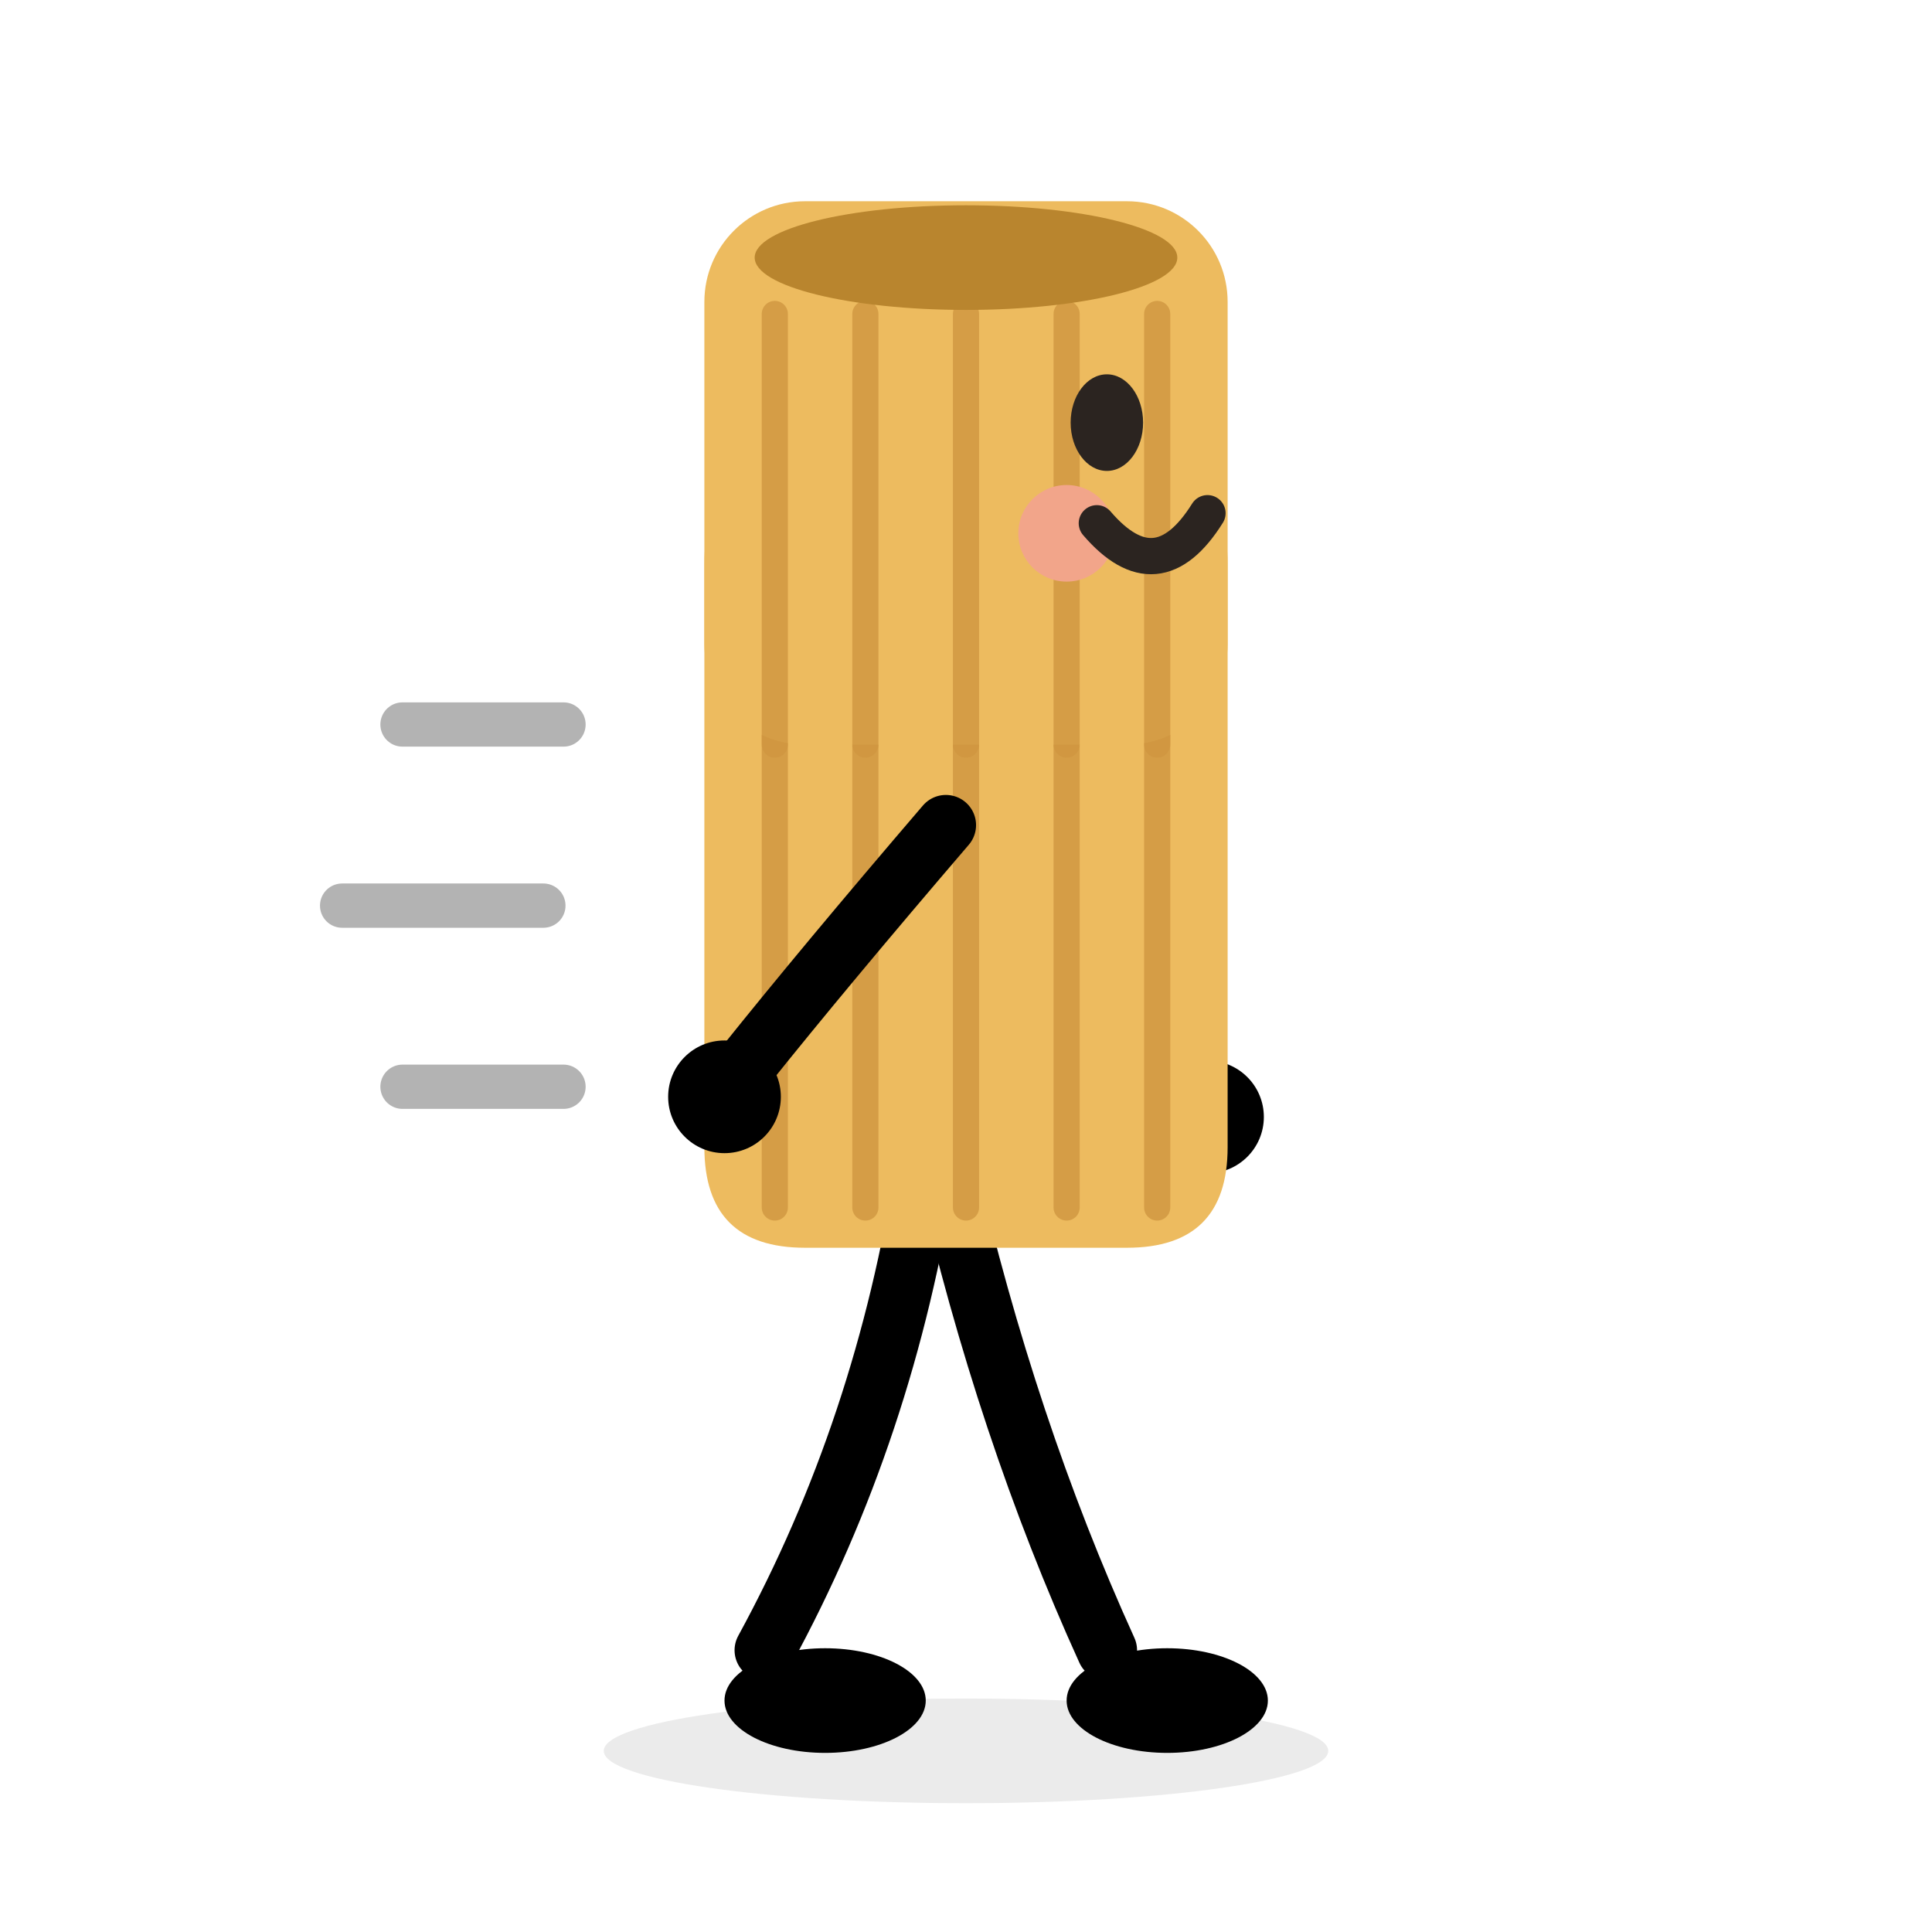
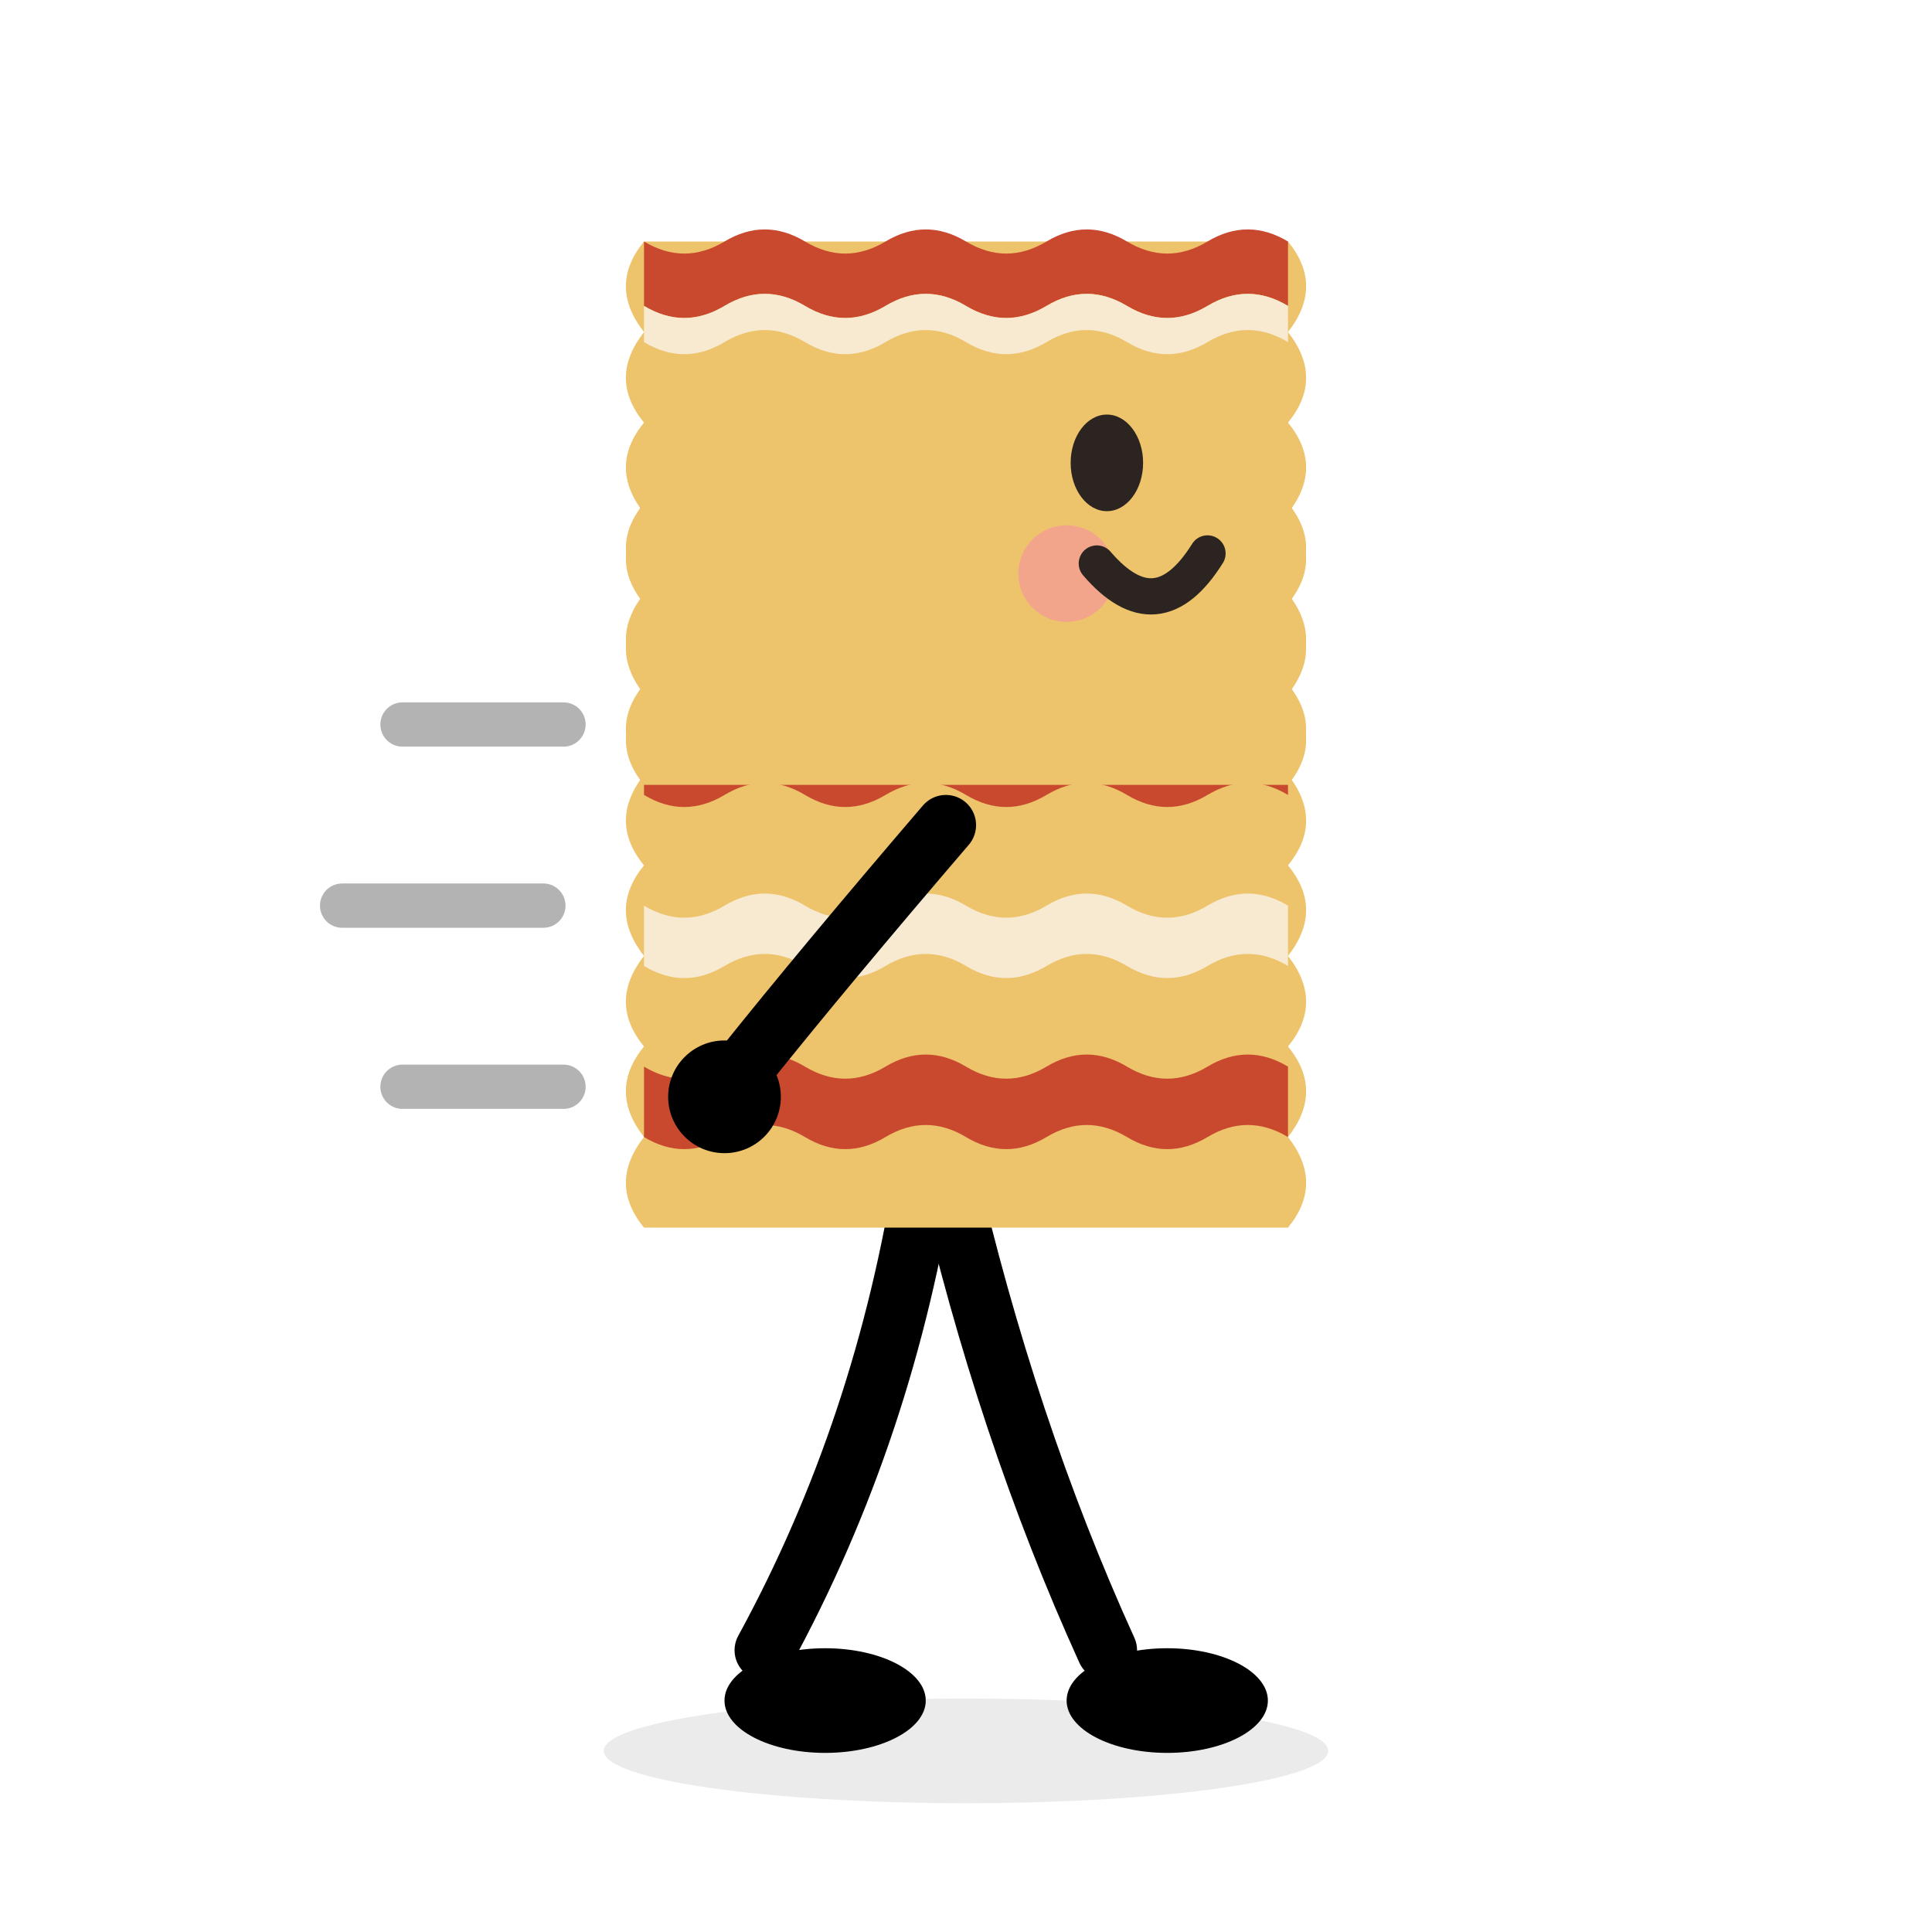
- <svg xmlns="http://www.w3.org/2000/svg" data-character="rigatoni" width="96" height="96" viewBox="0 0 96 96" fill="none" stroke="currentColor" stroke-width="3" stroke-linecap="round" stroke-linejoin="round" data-figure="walk">
+ <svg xmlns="http://www.w3.org/2000/svg" data-character="lasagna" width="96" height="96" viewBox="0 0 96 96" fill="none" stroke="currentColor" stroke-width="3" stroke-linecap="round" stroke-linejoin="round" data-figure="walk">
  <ellipse cx="48" cy="87" rx="18" ry="2.6" fill="currentColor" stroke="none" opacity="0.08" />
  <path data-part="cue" d="M20 36 L28 36 M17 45 L27 45 M20 54 L28 54" stroke-width="2.2" opacity="0.3">
    <animate attributeName="opacity" values="0.15;0.4;0.15" dur="0.55s" repeatCount="indefinite" />
  </path>
  <g data-part="legs">
    <path d="M46 58 Q44 71 38 82">
      <animate attributeName="d" values="M46 58 Q44 71 38 82;M47 58 Q50 71 55 82;M46 58 Q44 71 38 82" keyTimes="0;0.5;1" calcMode="spline" keySplines="0.45 0 0.55 1;0.45 0 0.55 1" dur="1.2s" repeatCount="indefinite" />
    </path>
    <ellipse cx="41" cy="84.5" rx="5" ry="2.6" fill="currentColor" stroke="none">
      <animate attributeName="cx" values="41;58;41" keyTimes="0;0.5;1" calcMode="spline" keySplines="0.45 0 0.55 1;0.45 0 0.55 1" dur="1.2s" repeatCount="indefinite" />
    </ellipse>
    <path d="M47 58 Q50 71 55 82">
      <animate attributeName="d" values="M47 58 Q50 71 55 82;M46 58 Q44 71 38 82;M47 58 Q50 71 55 82" keyTimes="0;0.5;1" calcMode="spline" keySplines="0.45 0 0.55 1;0.45 0 0.55 1" dur="1.2s" repeatCount="indefinite" />
    </path>
    <ellipse cx="58" cy="84.5" rx="5" ry="2.6" fill="currentColor" stroke="none">
      <animate attributeName="cx" values="58;41;58" keyTimes="0;0.5;1" calcMode="spline" keySplines="0.45 0 0.55 1;0.45 0 0.55 1" dur="1.2s" repeatCount="indefinite" />
    </ellipse>
  </g>
  <g>
    <animateTransform attributeName="transform" type="translate" values="0 0;0 -2;0 0;0 -2;0 0" keyTimes="0;0.25;0.5;0.75;1" calcMode="spline" keySplines="0.45 0 0.55 1;0.45 0 0.55 1;0.45 0 0.55 1;0.45 0 0.55 1" dur="1.2s" repeatCount="indefinite" />
    <path d="M50 41 Q56 48 59 54">
      <animate attributeName="d" values="M50 41 Q56 48 59 54;M50 41 Q44 48 40 53;M50 41 Q56 48 59 54" keyTimes="0;0.5;1" calcMode="spline" keySplines="0.45 0 0.55 1;0.45 0 0.55 1" dur="1.2s" repeatCount="indefinite" />
    </path>
    <circle cx="60" cy="55.5" r="2.8" fill="currentColor" stroke="none">
      <animate attributeName="cx" values="60;39;60" keyTimes="0;0.5;1" calcMode="spline" keySplines="0.45 0 0.55 1;0.45 0 0.55 1" dur="1.2s" repeatCount="indefinite" />
      <animate attributeName="cy" values="55.5;54.5;55.5" keyTimes="0;0.5;1" dur="1.2s" repeatCount="indefinite" />
    </circle>
-     <path data-part="body" d="M40 23 L56 23 Q61 23 61 28 L61 57 Q61 62 56 62 L40 62 Q35 62 35 57 L35 28 Q35 23 40 23 Z" fill="#EDBB5F" stroke="none" />
-     <path d="M38.5 25.0 L38.5 60.0" stroke="#CF9640" stroke-width="1.3" opacity="0.8" />
-     <path d="M43 25.0 L43 60.0" stroke="#CF9640" stroke-width="1.3" opacity="0.8" />
-     <path d="M48 25.0 L48 60.0" stroke="#CF9640" stroke-width="1.3" opacity="0.8" />
-     <path d="M53 25.0 L53 60.0" stroke="#CF9640" stroke-width="1.3" opacity="0.8" />
-     <path d="M57.5 25.0 L57.5 60.0" stroke="#CF9640" stroke-width="1.3" opacity="0.8" />
+     <path data-part="body" d="M32 25 L64 25 Q65.8 27.2 64 29.5 Q65.8 31.8 64 34.0 Q65.8 36.2 64 38.5 Q65.8 40.8 64 43.0 Q65.8 45.2 64 47.5 Q65.8 49.8 64 52.0 Q65.8 54.2 64 56.5 Q65.8 58.8 64 61.0 L32 61.0 Q30.2 58.8 32 56.5 Q30.2 54.2 32 52.0 Q30.2 49.8 32 47.5 Q30.2 45.2 32 43.0 Q30.2 40.8 32 38.5 Q30.2 36.2 32 34.0 Q30.2 31.8 32 29.5 Q30.2 27.2 32 25.0 Z" fill="#EDC36B" stroke="none" />
+     <path d="M32 36 Q34 37.2 36 36 Q38 34.8 40 36 Q42 37.2 44 36 Q46 34.8 48 36 Q50 37.2 52 36 Q54 34.8 56 36 Q58 37.2 60 36 Q62 34.8 64 36 L64 39.5 Q62 38.3 60 39.5 Q58 40.7 56 39.5 Q54 38.3 52 39.5 Q50 40.7 48 39.5 Q46 38.3 44 39.5 Q42 40.7 40 39.5 Q38 38.3 36 39.5 Q34 40.7 32 39.5 Z" fill="#C9492F" stroke="none" />
+     <path d="M32 45 Q34 46.2 36 45 Q38 43.8 40 45 Q42 46.2 44 45 Q46 43.8 48 45 Q50 46.2 52 45 Q54 43.8 56 45 Q58 46.2 60 45 Q62 43.8 64 45 L64 48 Q62 46.8 60 48 Q58 49.2 56 48 Q54 46.8 52 48 Q50 49.2 48 48 Q46 46.8 44 48 Q42 49.2 40 48 Q38 46.8 36 48 Q34 49.2 32 48 Z" fill="#F7EAD0" stroke="none" />
+     <path d="M32 53 Q34 54.2 36 53 Q38 51.8 40 53 Q42 54.2 44 53 Q46 51.8 48 53 Q50 54.2 52 53 Q54 51.8 56 53 Q58 54.2 60 53 Q62 51.8 64 53 L64 56.5 Q62 55.3 60 56.5 Q58 57.7 56 56.5 Q54 55.3 52 56.5 Q50 57.7 48 56.5 Q46 55.3 44 56.5 Q42 57.7 40 56.5 Q38 55.3 36 56.5 Q34 57.7 32 56.5 Z" fill="#C9492F" stroke="none" />
    <g data-part="head">
-       <rect x="35" y="10" width="26" height="27" rx="5" fill="#EDBB5F" stroke="none" />
-       <path d="M38.5 15.6 L38.5 37.0" stroke="#CF9640" stroke-width="1.3" opacity="0.8" />
-       <path d="M43 15.6 L43 37.0" stroke="#CF9640" stroke-width="1.3" opacity="0.8" />
-       <path d="M48 15.6 L48 37.0" stroke="#CF9640" stroke-width="1.3" opacity="0.8" />
-       <path d="M53 15.6 L53 37.0" stroke="#CF9640" stroke-width="1.3" opacity="0.8" />
-       <path d="M57.5 15.6 L57.5 37.0" stroke="#CF9640" stroke-width="1.3" opacity="0.8" />
-       <ellipse cx="48" cy="12.8" rx="10.5" ry="2.6" fill="#B9852E" stroke="none" />
-       <g data-part="face" transform="translate(0 -6)">
+       <path d="M32 12 L64 12 Q65.8 14.2 64 16.5 Q65.8 18.8 64 21.0 Q65.8 23.2 64 25.5 Q65.8 27.8 64 30.0 Q65.8 32.2 64 34.5 Q65.8 36.8 64 39.0 L32 39.0 Q30.2 36.8 32 34.5 Q30.2 32.2 32 30.0 Q30.2 27.8 32 25.5 Q30.2 23.2 32 21.0 Q30.2 18.8 32 16.5 Q30.2 14.2 32 12.0 Z" fill="#EDC36B" stroke="none" />
+       <path d="M32 12 Q34 13.2 36 12 Q38 10.8 40 12 Q42 13.2 44 12 Q46 10.8 48 12 Q50 13.2 52 12 Q54 10.8 56 12 Q58 13.2 60 12 Q62 10.8 64 12 L64 15.2 Q62 14.0 60 15.2 Q58 16.4 56 15.2 Q54 14.0 52 15.2 Q50 16.4 48 15.2 Q46 14.0 44 15.2 Q42 16.4 40 15.2 Q38 14.0 36 15.2 Q34 16.4 32 15.2 Z" fill="#C9492F" stroke="none" />
+       <path d="M32 15.2 Q34 16.4 36 15.2 Q38 14.0 40 15.2 Q42 16.4 44 15.2 Q46 14.0 48 15.2 Q50 16.4 52 15.2 Q54 14.0 56 15.2 Q58 16.4 60 15.2 Q62 14.0 64 15.2 L64 17.0 Q62 15.8 60 17.0 Q58 18.2 56 17.0 Q54 15.8 52 17.0 Q50 18.2 48 17.0 Q46 15.8 44 17.0 Q42 18.2 40 17.0 Q38 15.8 36 17.0 Q34 18.2 32 17.0 Z" fill="#F7EAD0" stroke="none" />
+       <g data-part="face" transform="translate(0 -4)">
        <circle cx="53" cy="32.5" r="2.4" fill="#F2A58A" stroke="none" />
        <ellipse cx="55" cy="27" rx="1.8" ry="2.4" fill="#2B2420" stroke="none" />
        <path d="M54.5 32 Q57.5 35.5 60 31.5" stroke="#2B2420" stroke-width="1.8" />
      </g>
    </g>
    <path d="M47 41 Q41 48 37 53">
      <animate attributeName="d" values="M47 41 Q41 48 37 53;M47 41 Q53 48 57 54;M47 41 Q41 48 37 53" keyTimes="0;0.5;1" calcMode="spline" keySplines="0.45 0 0.55 1;0.45 0 0.55 1" dur="1.2s" repeatCount="indefinite" />
    </path>
    <circle cx="36" cy="54.5" r="2.8" fill="currentColor" stroke="none">
      <animate attributeName="cx" values="36;58;36" keyTimes="0;0.5;1" calcMode="spline" keySplines="0.45 0 0.55 1;0.45 0 0.55 1" dur="1.2s" repeatCount="indefinite" />
      <animate attributeName="cy" values="54.5;55.5;54.5" keyTimes="0;0.5;1" dur="1.2s" repeatCount="indefinite" />
    </circle>
  </g>
</svg>
